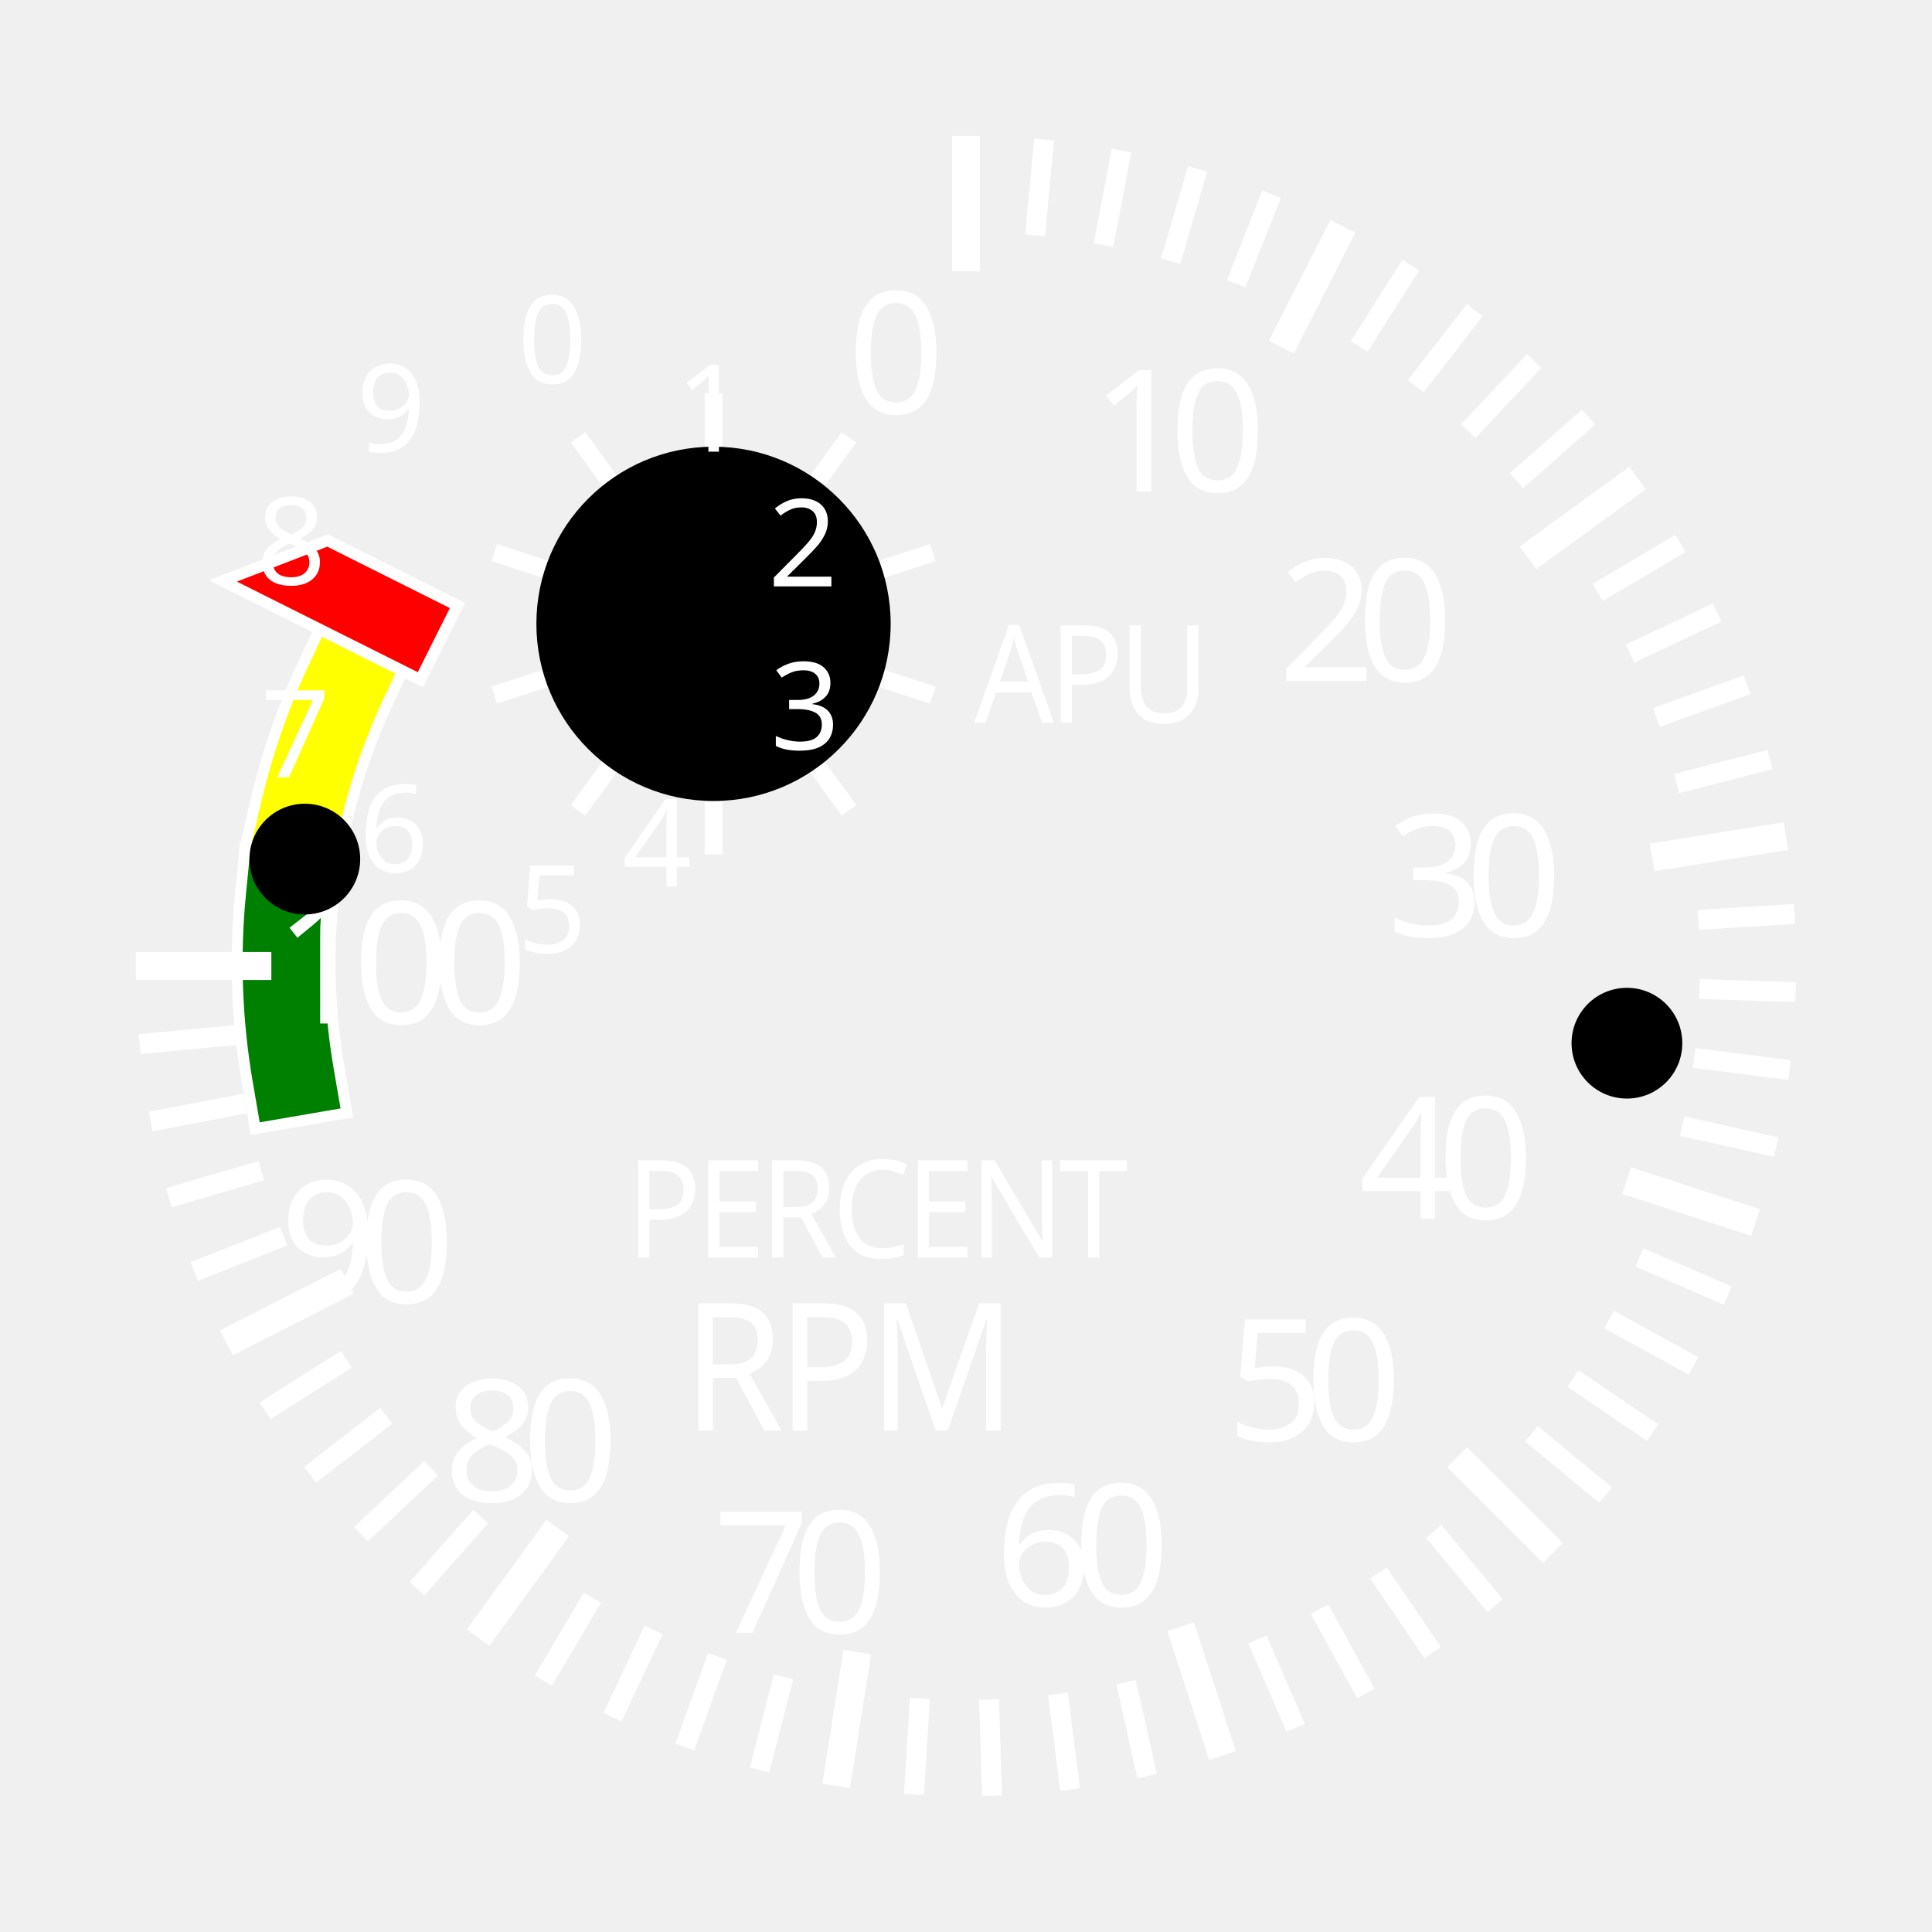
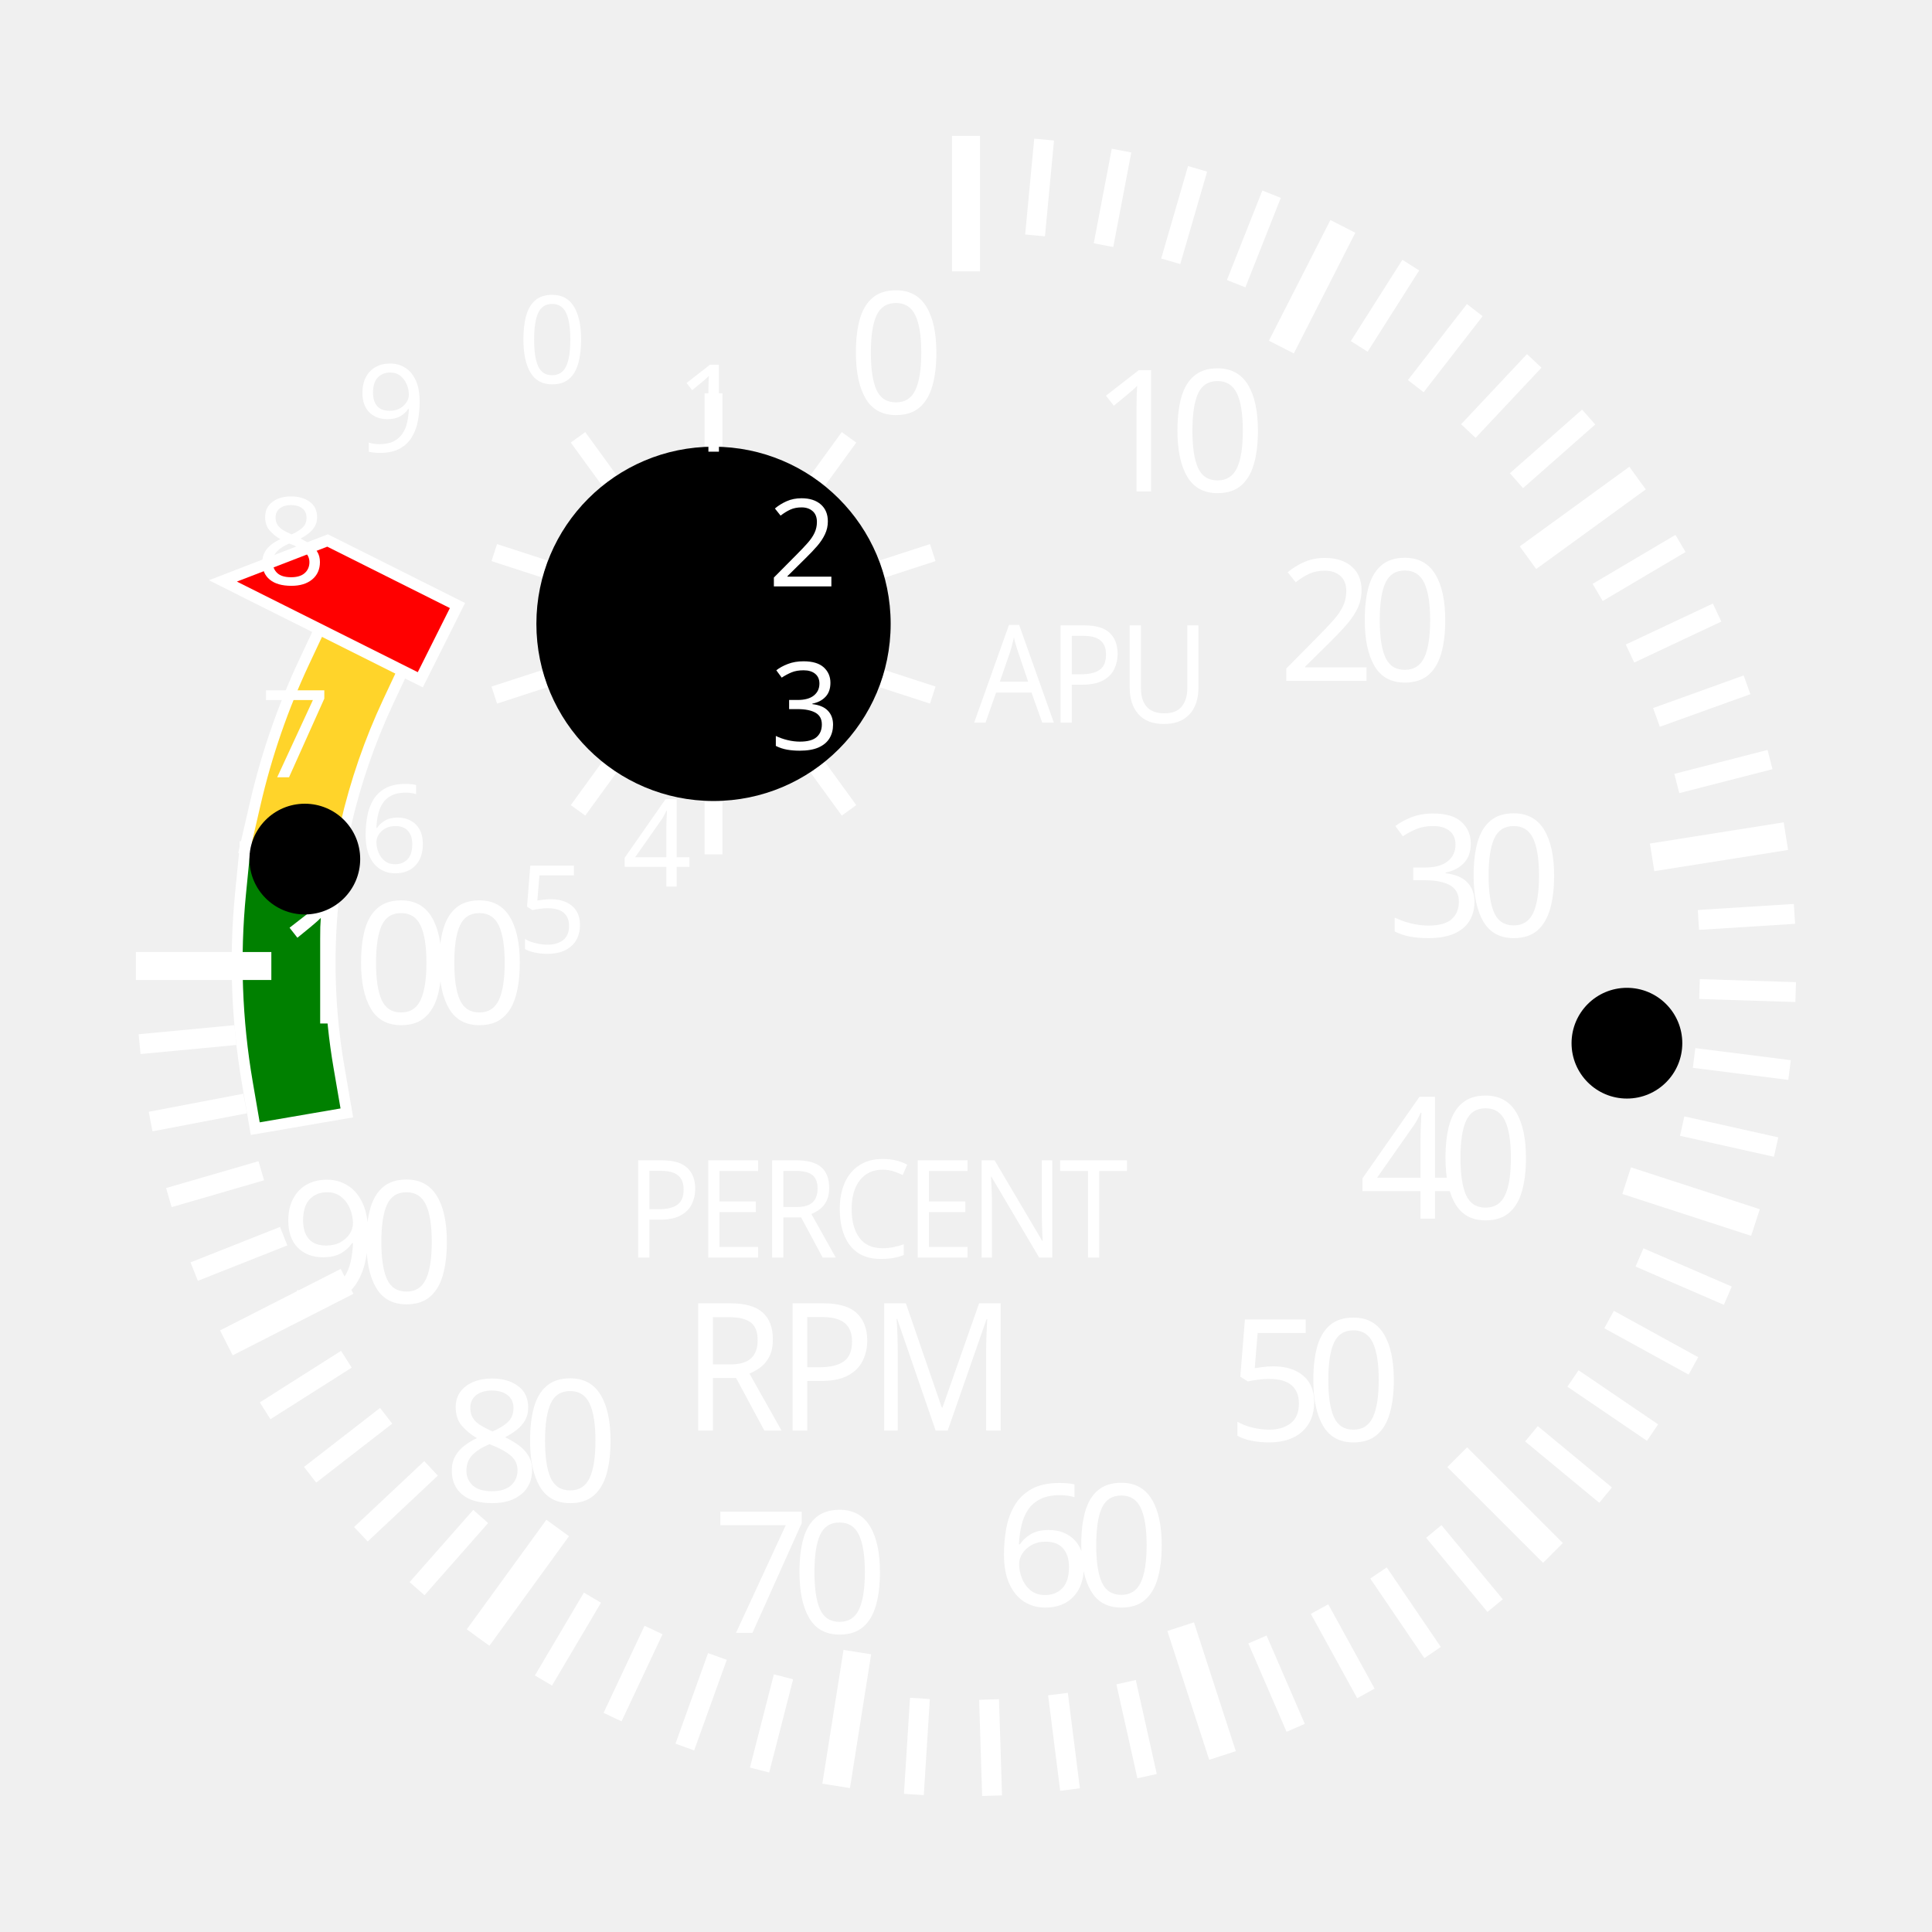
<svg xmlns="http://www.w3.org/2000/svg" width="512" height="512" viewBox="0 0 512 512" id="svg2" version="1.1">
  <defs id="defs4" />
  <g id="layer1" transform="translate(0,-540.3622)">
    <text xml:space="preserve" style="font-style:normal;font-weight:normal;font-size:40px;line-height:125%;font-family:sans-serif;letter-spacing:-5px;word-spacing:0px;fill:#000000;fill-opacity:1;stroke:none;stroke-width:1px;stroke-linecap:butt;stroke-linejoin:miter;stroke-opacity:1;" x="246.071" y="630.219" id="text4149">
      <tspan id="tspan4151" x="246.071" y="630.219" />
    </text>
    <g id="g4256">
-       <path style="color:#000000;font-style:normal;font-variant:normal;font-weight:normal;font-stretch:normal;font-size:medium;line-height:normal;font-family:sans-serif;text-indent:0;text-align:start;text-decoration:none;text-decoration-line:none;text-decoration-style:solid;text-decoration-color:#000000;letter-spacing:normal;word-spacing:normal;text-transform:none;direction:ltr;block-progression:tb;writing-mode:lr-tb;baseline-shift:baseline;text-anchor:start;white-space:normal;clip-rule:nonzero;display:inline;overflow:visible;visibility:visible;opacity:1;isolation:auto;mix-blend-mode:normal;color-interpolation:sRGB;color-interpolation-filters:linearRGB;solid-color:#000000;solid-opacity:1;fill:#ffff00;fill-opacity:1;fill-rule:nonzero;stroke:#ffffff;stroke-width:2.897;stroke-linecap:square;stroke-linejoin:miter;stroke-miterlimit:4;stroke-dasharray:none;stroke-dashoffset:0;stroke-opacity:1;color-rendering:auto;image-rendering:auto;shape-rendering:auto;text-rendering:auto;enable-background:accumulate" d="m 85.854,704.61 -5.23,11.149 c -5.643,12.03 -9.995,24.624 -12.981,37.572 l -2.765,12 23.999,5.532 2.765,-12 c 2.594,-11.25 6.374,-22.193 11.277,-32.646 l 5.23,-11.147 -22.296,-10.461 z" id="path4378" />
+       <path style="color:#000000;font-style:normal;font-variant:normal;font-weight:normal;font-stretch:normal;font-size:medium;line-height:normal;font-family:sans-serif;text-indent:0;text-align:start;text-decoration:none;text-decoration-line:none;text-decoration-style:solid;text-decoration-color:#000000;letter-spacing:normal;word-spacing:normal;text-transform:none;direction:ltr;block-progression:tb;writing-mode:lr-tb;baseline-shift:baseline;text-anchor:start;white-space:normal;clip-rule:nonzero;display:inline;overflow:visible;visibility:visible;opacity:1;isolation:auto;mix-blend-mode:normal;color-interpolation:sRGB;color-interpolation-filters:linearRGB;solid-color:#000000;solid-opacity:1;fill:#ffd42a;fill-opacity:1;fill-rule:nonzero;stroke:#ffffff;stroke-width:2.897;stroke-linecap:square;stroke-linejoin:miter;stroke-miterlimit:4;stroke-dasharray:none;stroke-dashoffset:0;stroke-opacity:1;color-rendering:auto;image-rendering:auto;shape-rendering:auto;text-rendering:auto;enable-background:accumulate" d="m 85.854,704.61 -5.23,11.149 c -5.643,12.03 -9.995,24.624 -12.981,37.572 l -2.765,12 23.999,5.532 2.765,-12 c 2.594,-11.25 6.374,-22.193 11.277,-32.646 l 5.23,-11.147 -22.296,-10.461 z" id="path4378" />
      <path style="color:#000000;font-style:normal;font-variant:normal;font-weight:normal;font-stretch:normal;font-size:medium;line-height:normal;font-family:sans-serif;text-indent:0;text-align:start;text-decoration:none;text-decoration-line:none;text-decoration-style:solid;text-decoration-color:#000000;letter-spacing:normal;word-spacing:normal;text-transform:none;direction:ltr;block-progression:tb;writing-mode:lr-tb;baseline-shift:baseline;text-anchor:start;white-space:normal;clip-rule:nonzero;display:inline;overflow:visible;visibility:visible;opacity:1;isolation:auto;mix-blend-mode:normal;color-interpolation:sRGB;color-interpolation-filters:linearRGB;solid-color:#000000;solid-opacity:1;fill:#008000;fill-opacity:1;fill-rule:nonzero;stroke:#ffffff;stroke-width:2.897;stroke-linecap:square;stroke-linejoin:miter;stroke-miterlimit:4;stroke-dasharray:none;stroke-dashoffset:0;stroke-opacity:1;color-rendering:auto;image-rendering:auto;shape-rendering:auto;text-rendering:auto;enable-background:accumulate" d="m 64.95,764.89 -1.205,12.256 c -1.645,16.734 -1.037,33.612 1.811,50.183 l 2.086,12.137 24.273,-4.172 -2.086,-12.136 c -2.474,-14.398 -3.003,-29.063 -1.573,-43.602 l 1.205,-12.256 -24.511,-2.411 z" id="path4363" />
      <path id="rect4380" d="m 86.809,683.594 34.428,17.24 -9.852,19.674 -52.311,-26.195 z" style="fill:#ff0000;stroke:#ffffff;stroke-width:3;stroke-linecap:square;stroke-linejoin:miter;stroke-miterlimit:4;stroke-dasharray:none;stroke-opacity:1" />
    </g>
    <text xml:space="preserve" style="font-style:normal;font-weight:normal;font-size:40px;line-height:125%;font-family:sans-serif;letter-spacing:-5px;word-spacing:0px;fill:#000000;fill-opacity:1;stroke:none;stroke-width:1px;stroke-linecap:butt;stroke-linejoin:miter;stroke-opacity:1" x="124.851" y="811.592" id="text4211">
      <tspan id="tspan4213" x="122.351" y="811.592" style="font-style:normal;font-variant:normal;font-weight:normal;font-stretch:normal;font-size:45px;font-family:Alata;-inkscape-font-specification:Alata;text-align:center;letter-spacing:-5px;word-spacing:0px;text-anchor:middle;fill:#ffffff">100</tspan>
    </text>
    <text id="text4215" y="885.572" x="115.891" style="font-style:normal;font-weight:normal;font-size:40px;line-height:125%;font-family:sans-serif;letter-spacing:-5px;word-spacing:0px;fill:#000000;fill-opacity:1;stroke:none;stroke-width:1px;stroke-linecap:butt;stroke-linejoin:miter;stroke-opacity:1" xml:space="preserve">
      <tspan style="font-style:normal;font-variant:normal;font-weight:normal;font-stretch:normal;font-size:45px;font-family:Alata;-inkscape-font-specification:Alata;text-align:center;letter-spacing:-5px;word-spacing:0px;text-anchor:middle;fill:#ffffff" y="885.572" x="113.391" id="tspan4217">90</tspan>
    </text>
    <text xml:space="preserve" style="font-style:normal;font-weight:normal;font-size:40px;line-height:125%;font-family:sans-serif;letter-spacing:-5px;word-spacing:0px;fill:#000000;fill-opacity:1;stroke:none;stroke-width:1px;stroke-linecap:butt;stroke-linejoin:miter;stroke-opacity:1" x="159.271" y="938.257" id="text4219">
      <tspan id="tspan4221" x="156.771" y="938.257" style="font-style:normal;font-variant:normal;font-weight:normal;font-stretch:normal;font-size:45px;font-family:Alata;-inkscape-font-specification:Alata;text-align:center;letter-spacing:-5px;word-spacing:0px;text-anchor:middle;fill:#ffffff">80</tspan>
    </text>
    <text id="text4223" y="973.095" x="230.664" style="font-style:normal;font-weight:normal;font-size:40px;line-height:125%;font-family:sans-serif;letter-spacing:-5px;word-spacing:0px;fill:#000000;fill-opacity:1;stroke:none;stroke-width:1px;stroke-linecap:butt;stroke-linejoin:miter;stroke-opacity:1" xml:space="preserve">
      <tspan style="font-style:normal;font-variant:normal;font-weight:normal;font-stretch:normal;font-size:45px;font-family:Alata;-inkscape-font-specification:Alata;text-align:center;letter-spacing:-5px;word-spacing:0px;text-anchor:middle;fill:#ffffff" y="973.095" x="228.164" id="tspan4225">70</tspan>
    </text>
    <text xml:space="preserve" style="font-style:normal;font-weight:normal;font-size:40px;line-height:125%;font-family:sans-serif;letter-spacing:-5px;word-spacing:0px;fill:#000000;fill-opacity:1;stroke:none;stroke-width:1px;stroke-linecap:butt;stroke-linejoin:miter;stroke-opacity:1" x="305.338" y="965.936" id="text4227">
      <tspan id="tspan4229" x="302.838" y="965.936" style="font-style:normal;font-variant:normal;font-weight:normal;font-stretch:normal;font-size:45px;font-family:Alata;-inkscape-font-specification:Alata;text-align:center;letter-spacing:-5px;word-spacing:0px;text-anchor:middle;fill:#ffffff">60</tspan>
    </text>
    <text id="text4231" y="922.161" x="366.847" style="font-style:normal;font-weight:normal;font-size:40px;line-height:125%;font-family:sans-serif;letter-spacing:-5px;word-spacing:0px;fill:#000000;fill-opacity:1;stroke:none;stroke-width:1px;stroke-linecap:butt;stroke-linejoin:miter;stroke-opacity:1" xml:space="preserve">
      <tspan style="font-style:normal;font-variant:normal;font-weight:normal;font-stretch:normal;font-size:45px;font-family:Alata;-inkscape-font-specification:Alata;text-align:center;letter-spacing:-5px;word-spacing:0px;text-anchor:middle;fill:#ffffff" y="922.161" x="364.347" id="tspan4233">50</tspan>
    </text>
    <text xml:space="preserve" style="font-style:normal;font-weight:normal;font-size:40px;line-height:125%;font-family:sans-serif;letter-spacing:-5px;word-spacing:0px;fill:#000000;fill-opacity:1;stroke:none;stroke-width:1px;stroke-linecap:butt;stroke-linejoin:miter;stroke-opacity:1" x="401.87" y="863.322" id="text4235">
      <tspan id="tspan4237" x="399.37" y="863.322" style="font-style:normal;font-variant:normal;font-weight:normal;font-stretch:normal;font-size:45px;font-family:Alata;-inkscape-font-specification:Alata;text-align:center;letter-spacing:-5px;word-spacing:0px;text-anchor:middle;fill:#ffffff">40</tspan>
    </text>
    <text id="text4239" y="788.522" x="409.325" style="font-style:normal;font-weight:normal;font-size:40px;line-height:125%;font-family:sans-serif;letter-spacing:-5px;word-spacing:0px;fill:#000000;fill-opacity:1;stroke:none;stroke-width:1px;stroke-linecap:butt;stroke-linejoin:miter;stroke-opacity:1" xml:space="preserve">
      <tspan style="font-style:normal;font-variant:normal;font-weight:normal;font-stretch:normal;font-size:45px;font-family:Alata;-inkscape-font-specification:Alata;text-align:center;letter-spacing:-5px;word-spacing:0px;text-anchor:middle;fill:#ffffff" y="788.522" x="406.825" id="tspan4241">30</tspan>
    </text>
    <text xml:space="preserve" style="font-style:normal;font-weight:normal;font-size:40px;line-height:125%;font-family:sans-serif;letter-spacing:-5px;word-spacing:0px;fill:#000000;fill-opacity:1;stroke:none;stroke-width:1px;stroke-linecap:butt;stroke-linejoin:miter;stroke-opacity:1" x="380.474" y="720.802" id="text4243">
      <tspan id="tspan4245" x="377.974" y="720.802" style="font-style:normal;font-variant:normal;font-weight:normal;font-stretch:normal;font-size:45px;font-family:Alata;-inkscape-font-specification:Alata;text-align:center;letter-spacing:-5px;word-spacing:0px;text-anchor:middle;fill:#ffffff">20</tspan>
    </text>
    <text id="text4247" y="670.598" x="330.835" style="font-style:normal;font-weight:normal;font-size:40px;line-height:125%;font-family:sans-serif;text-align:start;letter-spacing:-5px;word-spacing:0px;text-anchor:start;fill:#000000;fill-opacity:1;stroke:none;stroke-width:1px;stroke-linecap:butt;stroke-linejoin:miter;stroke-opacity:1" xml:space="preserve">
      <tspan style="font-style:normal;font-variant:normal;font-weight:normal;font-stretch:normal;font-size:45px;font-family:Alata;-inkscape-font-specification:Alata;text-align:center;letter-spacing:-5px;word-spacing:0px;text-anchor:middle;fill:#ffffff" y="670.598" x="328.335" id="tspan4249">10</tspan>
    </text>
    <text xml:space="preserve" style="font-style:normal;font-weight:normal;font-size:40px;line-height:125%;font-family:sans-serif;text-align:center;letter-spacing:-5px;word-spacing:0px;text-anchor:middle;fill:#000000;fill-opacity:1;stroke:none;stroke-width:1px;stroke-linecap:butt;stroke-linejoin:miter;stroke-opacity:1" x="255.989" y="649.915" id="text4251">
      <tspan id="tspan4253" x="253.489" y="649.915" style="font-style:normal;font-variant:normal;font-weight:normal;font-stretch:normal;font-size:45px;font-family:Alata;-inkscape-font-specification:Alata;text-align:center;letter-spacing:-5px;word-spacing:0px;text-anchor:middle;fill:#ffffff">0</tspan>
    </text>
    <g id="g4296" transform="matrix(1.17361,0,0,1.173614,-4.4237,-96.52652)">
      <g transform="translate(-38.36114,-18.81925)" id="g4445">
        <path id="rect4147-1" d="m 201.232,742.44 4.037,0 0,11.975 -4.037,0 z" style="fill:#ffffff;fill-opacity:1;stroke:none;stroke-width:8;stroke-linecap:butt;stroke-linejoin:round;stroke-miterlimit:4;stroke-dasharray:none;stroke-opacity:1" />
        <circle style="fill:#000000;fill-opacity:1;stroke:none;stroke-width:8;stroke-linecap:butt;stroke-linejoin:round;stroke-miterlimit:4;stroke-dasharray:none;stroke-opacity:1" id="path4386" cx="203.25" cy="702.362" r="40" />
        <path style="fill:#ffffff;fill-opacity:1;stroke:none;stroke-width:8;stroke-linecap:butt;stroke-linejoin:round;stroke-miterlimit:4;stroke-dasharray:none;stroke-opacity:1" d="m 178.058,733.598 3.266,2.373 -7.039,9.688 -3.266,-2.373 z" id="path4427" />
        <path id="path4429" d="m 164.507,712.825 1.248,3.839 -11.389,3.7 -1.248,-3.839 z" style="fill:#ffffff;fill-opacity:1;stroke:none;stroke-width:8;stroke-linecap:butt;stroke-linejoin:round;stroke-miterlimit:4;stroke-dasharray:none;stroke-opacity:1" />
        <path style="fill:#ffffff;fill-opacity:1;stroke:none;stroke-width:8;stroke-linecap:butt;stroke-linejoin:round;stroke-miterlimit:4;stroke-dasharray:none;stroke-opacity:1" d="m 165.755,688.053 -1.247,3.839 -11.389,-3.7 1.247,-3.839 z" id="path4431" />
        <path id="path4433" d="m 181.324,668.746 -3.266,2.373 -7.039,-9.688 3.266,-2.373 z" style="fill:#ffffff;fill-opacity:1;stroke:none;stroke-width:8;stroke-linecap:butt;stroke-linejoin:round;stroke-miterlimit:4;stroke-dasharray:none;stroke-opacity:1" />
        <path style="fill:#ffffff;fill-opacity:1;stroke:none;stroke-width:8;stroke-linecap:butt;stroke-linejoin:round;stroke-miterlimit:4;stroke-dasharray:none;stroke-opacity:1" d="m 205.269,662.278 -4.037,10e-6 10e-6,-11.975 4.037,-2e-5 z" id="path4435" />
        <path id="path4437" d="m 228.442,671.119 -3.266,-2.373 7.039,-9.688 3.266,2.373 z" style="fill:#ffffff;fill-opacity:1;stroke:none;stroke-width:8;stroke-linecap:butt;stroke-linejoin:round;stroke-miterlimit:4;stroke-dasharray:none;stroke-opacity:1" />
        <path style="fill:#ffffff;fill-opacity:1;stroke:none;stroke-width:8;stroke-linecap:butt;stroke-linejoin:round;stroke-miterlimit:4;stroke-dasharray:none;stroke-opacity:1" d="m 241.993,691.893 -1.248,-3.839 11.389,-3.7 1.248,3.839 z" id="path4439" />
        <path id="path4441" d="m 240.745,716.664 1.248,-3.839 11.389,3.7 -1.247,3.839 z" style="fill:#ffffff;fill-opacity:1;stroke:none;stroke-width:8;stroke-linecap:butt;stroke-linejoin:round;stroke-miterlimit:4;stroke-dasharray:none;stroke-opacity:1" />
        <path style="fill:#ffffff;fill-opacity:1;stroke:none;stroke-width:8;stroke-linecap:butt;stroke-linejoin:round;stroke-miterlimit:4;stroke-dasharray:none;stroke-opacity:1" d="m 225.176,735.971 3.266,-2.373 7.039,9.688 -3.266,2.373 z" id="path4443" />
      </g>
      <text xml:space="preserve" style="font-style:normal;font-weight:normal;font-size:40.002px;line-height:125%;font-family:sans-serif;letter-spacing:0px;word-spacing:0px;fill:#000000;fill-opacity:1;stroke:none;stroke-width:1px;stroke-linecap:butt;stroke-linejoin:miter;stroke-opacity:1" x="164.875" y="629.208" id="text4255" transform="scale(1.00004,0.9999601)">
        <tspan id="tspan4257" x="164.875" y="629.208" style="font-style:normal;font-variant:normal;font-weight:normal;font-stretch:normal;font-size:27.501px;font-family:Alata;-inkscape-font-specification:Alata;text-align:center;text-anchor:middle;fill:#ffffff">0</tspan>
      </text>
      <text transform="scale(1.000026,0.9999743)" id="text4259" y="644.684" x="200.606" style="font-style:normal;font-weight:normal;font-size:40.001px;line-height:125%;font-family:sans-serif;text-align:center;letter-spacing:0px;word-spacing:0px;text-anchor:middle;fill:#000000;fill-opacity:1;stroke:none;stroke-width:1px;stroke-linecap:butt;stroke-linejoin:miter;stroke-opacity:1" xml:space="preserve">
        <tspan style="font-style:normal;font-variant:normal;font-weight:normal;font-stretch:normal;font-size:27.5px;font-family:Alata;-inkscape-font-specification:Alata;text-align:center;text-anchor:middle;fill:#ffffff" y="644.684" x="200.606" id="tspan4261">1</tspan>
      </text>
      <text xml:space="preserve" style="font-style:normal;font-weight:normal;font-size:40.001px;line-height:125%;font-family:sans-serif;text-align:center;letter-spacing:0px;word-spacing:0px;text-anchor:middle;fill:#000000;fill-opacity:1;stroke:none;stroke-width:1px;stroke-linecap:butt;stroke-linejoin:miter;stroke-opacity:1" x="221.467" y="675.104" id="text4263" transform="scale(1.000026,0.9999743)">
        <tspan id="tspan4265" x="221.467" y="675.104" style="font-style:normal;font-variant:normal;font-weight:normal;font-stretch:normal;font-size:27.5px;font-family:Alata;-inkscape-font-specification:Alata;text-align:center;text-anchor:middle;fill:#ffffff">2</tspan>
      </text>
      <text transform="scale(1.000026,0.9999743)" id="text4267" y="711.919" x="221.986" style="font-style:normal;font-weight:normal;font-size:40.001px;line-height:125%;font-family:sans-serif;text-align:center;letter-spacing:0px;word-spacing:0px;text-anchor:middle;fill:#000000;fill-opacity:1;stroke:none;stroke-width:1px;stroke-linecap:butt;stroke-linejoin:miter;stroke-opacity:1" xml:space="preserve">
        <tspan style="font-style:normal;font-variant:normal;font-weight:normal;font-stretch:normal;font-size:27.5px;font-family:Alata;-inkscape-font-specification:Alata;text-align:center;text-anchor:middle;fill:#ffffff" y="711.919" x="221.986" id="tspan4269">3</tspan>
      </text>
      <text xml:space="preserve" style="font-style:normal;font-weight:normal;font-size:40.001px;line-height:125%;font-family:sans-serif;text-align:center;letter-spacing:0px;word-spacing:0px;text-anchor:middle;fill:#000000;fill-opacity:1;stroke:none;stroke-width:1px;stroke-linecap:butt;stroke-linejoin:miter;stroke-opacity:1" x="188.518" y="742.883" id="text4271" transform="scale(1.000026,0.9999743)">
        <tspan id="tspan4273" x="188.518" y="742.883" style="font-style:normal;font-variant:normal;font-weight:normal;font-stretch:normal;font-size:27.5px;font-family:Alata;-inkscape-font-specification:Alata;text-align:center;text-anchor:middle;fill:#ffffff">4</tspan>
      </text>
      <text transform="scale(1.000011,0.9999888)" id="text4275" y="757.779" x="164.839" style="font-style:normal;font-weight:normal;font-size:40px;line-height:125%;font-family:sans-serif;letter-spacing:0px;word-spacing:0px;fill:#000000;fill-opacity:1;stroke:none;stroke-width:1px;stroke-linecap:butt;stroke-linejoin:miter;stroke-opacity:1" xml:space="preserve">
        <tspan style="font-style:normal;font-variant:normal;font-weight:normal;font-stretch:normal;font-size:27.5px;font-family:Alata;-inkscape-font-specification:Alata;text-align:center;text-anchor:middle;fill:#ffffff" y="757.779" x="164.839" id="tspan4277">5</tspan>
      </text>
      <text xml:space="preserve" style="font-style:normal;font-weight:normal;font-size:40.001px;line-height:125%;font-family:sans-serif;text-align:center;letter-spacing:0px;word-spacing:0px;text-anchor:middle;fill:#000000;fill-opacity:1;stroke:none;stroke-width:1px;stroke-linecap:butt;stroke-linejoin:miter;stroke-opacity:1" x="129.081" y="739.61" id="text4279" transform="scale(1.000025,0.9999747)">
        <tspan id="tspan4281" x="129.081" y="739.61" style="font-style:normal;font-variant:normal;font-weight:normal;font-stretch:normal;font-size:27.5px;font-family:Alata;-inkscape-font-specification:Alata;text-align:center;text-anchor:middle;fill:#ffffff">6</tspan>
      </text>
      <text transform="scale(1.000025,0.9999747)" id="text4283" y="718.206" x="106.893" style="font-style:normal;font-weight:normal;font-size:40.001px;line-height:125%;font-family:sans-serif;text-align:center;letter-spacing:0px;word-spacing:0px;text-anchor:middle;fill:#000000;fill-opacity:1;stroke:none;stroke-width:1px;stroke-linecap:butt;stroke-linejoin:miter;stroke-opacity:1" xml:space="preserve">
        <tspan style="font-style:normal;font-variant:normal;font-weight:normal;font-stretch:normal;font-size:27.5px;font-family:Alata;-inkscape-font-specification:Alata;text-align:center;text-anchor:middle;fill:#ffffff" y="718.206" x="106.893" id="tspan4285">7</tspan>
      </text>
      <text xml:space="preserve" style="font-style:normal;font-weight:normal;font-size:40.001px;line-height:125%;font-family:sans-serif;text-align:center;letter-spacing:0px;word-spacing:0px;text-anchor:middle;fill:#000000;fill-opacity:1;stroke:none;stroke-width:1px;stroke-linecap:butt;stroke-linejoin:miter;stroke-opacity:1" x="105.918" y="674.691" id="text4287" transform="scale(1.000025,0.9999747)">
        <tspan id="tspan4289" x="105.918" y="674.691" style="font-style:normal;font-variant:normal;font-weight:normal;font-stretch:normal;font-size:27.5px;font-family:Alata;-inkscape-font-specification:Alata;text-align:center;text-anchor:middle;fill:#ffffff">8</tspan>
      </text>
      <text transform="scale(1.000025,0.9999747)" id="text4291" y="644.684" x="128.497" style="font-style:normal;font-weight:normal;font-size:40.001px;line-height:125%;font-family:sans-serif;text-align:center;letter-spacing:0px;word-spacing:0px;text-anchor:middle;fill:#000000;fill-opacity:1;stroke:none;stroke-width:1px;stroke-linecap:butt;stroke-linejoin:miter;stroke-opacity:1" xml:space="preserve">
        <tspan style="font-style:normal;font-variant:normal;font-weight:normal;font-stretch:normal;font-size:27.5px;font-family:Alata;-inkscape-font-specification:Alata;text-align:center;text-anchor:middle;fill:#ffffff" y="644.684" x="128.497" id="tspan4293">9</tspan>
      </text>
    </g>
    <g id="g4255" transform="matrix(1.161436,0,0,1.16144,-34.05985,-127.9784)">
      <text transform="scale(0.9574495,1.044442)" xml:space="preserve" style="font-style:normal;font-weight:normal;font-size:26.457px;line-height:125%;font-family:sans-serif;letter-spacing:-1.317px;word-spacing:0px;fill:#000000;fill-opacity:1;stroke:none;stroke-width:1px;stroke-linecap:butt;stroke-linejoin:miter;stroke-opacity:1" x="260.461" y="825.698" id="text4353">
        <tspan id="tspan4355" x="259.803" y="825.698" style="font-style:normal;font-variant:normal;font-weight:normal;font-stretch:normal;font-size:29.764px;font-family:Alata;-inkscape-font-specification:Alata;text-align:center;letter-spacing:-1.317px;text-anchor:middle;fill:#ffffff">PERCENT</tspan>
      </text>
    </g>
    <circle r="14.674" cy="768.028" cx="80.781" id="circle4260" style="fill:#000000;fill-opacity:1;stroke:none;stroke-width:2.5;stroke-linecap:square;stroke-miterlimit:4;stroke-dasharray:none;stroke-opacity:1" />
    <g id="g4342">
      <path id="rect4147" d="m 252.294,576.38 7.411,0 0,35.893 -7.411,0 z" style="fill:#ffffff;fill-opacity:1;stroke:none;stroke-width:8;stroke-linecap:butt;stroke-linejoin:round;stroke-miterlimit:4;stroke-dasharray:none;stroke-opacity:1" />
      <path style="fill:#ffffff;fill-opacity:1;stroke:none;stroke-width:8;stroke-linecap:butt;stroke-linejoin:round;stroke-miterlimit:4;stroke-dasharray:none;stroke-opacity:1" d="m 274.081,577.109 5.243,0.496 -2.4,25.39 -5.243,-0.496 z" id="path4180" />
      <path id="path4182" d="m 294.634,579.783 5.173,0.987 -4.779,25.051 -5.173,-0.987 z" style="fill:#ffffff;fill-opacity:1;stroke:none;stroke-width:8;stroke-linecap:butt;stroke-linejoin:round;stroke-miterlimit:4;stroke-dasharray:none;stroke-opacity:1" />
      <path style="fill:#ffffff;fill-opacity:1;stroke:none;stroke-width:8;stroke-linecap:butt;stroke-linejoin:round;stroke-miterlimit:4;stroke-dasharray:none;stroke-opacity:1" d="m 314.844,584.38 5.057,1.469 -7.115,24.49 -5.057,-1.469 z" id="path4184" />
      <path id="path4186" d="m 334.532,590.859 4.896,1.939 -9.388,23.712 -4.896,-1.939 z" style="fill:#ffffff;fill-opacity:1;stroke:none;stroke-width:8;stroke-linecap:butt;stroke-linejoin:round;stroke-miterlimit:4;stroke-dasharray:none;stroke-opacity:1" />
      <path style="fill:#ffffff;fill-opacity:1;stroke:none;stroke-width:8;stroke-linecap:butt;stroke-linejoin:round;stroke-miterlimit:4;stroke-dasharray:none;stroke-opacity:1" d="m 352.569,598.675 6.603,3.365 -16.295,31.981 -6.603,-3.365 z" id="path4188" />
      <path id="path4190" d="m 371.649,609.215 4.446,2.822 -13.665,21.533 -4.446,-2.822 z" style="fill:#ffffff;fill-opacity:1;stroke:none;stroke-width:8;stroke-linecap:butt;stroke-linejoin:round;stroke-miterlimit:4;stroke-dasharray:none;stroke-opacity:1" />
      <path style="fill:#ffffff;fill-opacity:1;stroke:none;stroke-width:8;stroke-linecap:butt;stroke-linejoin:round;stroke-miterlimit:4;stroke-dasharray:none;stroke-opacity:1" d="m 388.748,620.929 4.161,3.228 -15.631,20.151 -4.161,-3.228 z" id="path4192" />
      <path id="path4194" d="m 404.669,634.2 3.839,3.605 -17.458,18.591 -3.839,-3.605 z" style="fill:#ffffff;fill-opacity:1;stroke:none;stroke-width:8;stroke-linecap:butt;stroke-linejoin:round;stroke-miterlimit:4;stroke-dasharray:none;stroke-opacity:1" />
      <path style="fill:#ffffff;fill-opacity:1;stroke:none;stroke-width:8;stroke-linecap:butt;stroke-linejoin:round;stroke-miterlimit:4;stroke-dasharray:none;stroke-opacity:1" d="m 419.269,648.91 3.482,3.95 -19.13,16.865 -3.482,-3.95 z" id="path4196" />
      <path id="path4198" d="m 431.792,664.063 4.356,5.996 -29.038,21.097 -4.356,-5.996 z" style="fill:#ffffff;fill-opacity:1;stroke:none;stroke-width:8;stroke-linecap:butt;stroke-linejoin:round;stroke-miterlimit:4;stroke-dasharray:none;stroke-opacity:1" />
      <path style="fill:#ffffff;fill-opacity:1;stroke:none;stroke-width:8;stroke-linecap:butt;stroke-linejoin:round;stroke-miterlimit:4;stroke-dasharray:none;stroke-opacity:1" d="m 444.008,682.116 2.681,4.533 -21.951,12.982 -2.681,-4.533 z" id="path4200" />
      <path id="path4202" d="m 453.925,700.316 2.242,4.765 -23.076,10.859 -2.242,-4.765 z" style="fill:#ffffff;fill-opacity:1;stroke:none;stroke-width:8;stroke-linecap:butt;stroke-linejoin:round;stroke-miterlimit:4;stroke-dasharray:none;stroke-opacity:1" />
      <path style="fill:#ffffff;fill-opacity:1;stroke:none;stroke-width:8;stroke-linecap:butt;stroke-linejoin:round;stroke-miterlimit:4;stroke-dasharray:none;stroke-opacity:1" d="m 462.086,719.369 1.784,4.955 -23.995,8.639 -1.784,-4.955 z" id="path4204" />
      <path id="path4206" d="m 468.417,739.104 1.31,5.101 -24.702,6.342 -1.31,-5.101 z" style="fill:#ffffff;fill-opacity:1;stroke:none;stroke-width:8;stroke-linecap:butt;stroke-linejoin:round;stroke-miterlimit:4;stroke-dasharray:none;stroke-opacity:1" />
      <path style="fill:#ffffff;fill-opacity:1;stroke:none;stroke-width:8;stroke-linecap:butt;stroke-linejoin:round;stroke-miterlimit:4;stroke-dasharray:none;stroke-opacity:1" d="m 472.696,758.291 1.159,7.32 -35.451,5.615 -1.159,-7.32 z" id="path4208" />
      <path id="path4210" d="m 475.384,779.923 0.331,5.256 -25.452,1.601 -0.331,-5.256 z" style="fill:#ffffff;fill-opacity:1;stroke:none;stroke-width:8;stroke-linecap:butt;stroke-linejoin:round;stroke-miterlimit:4;stroke-dasharray:none;stroke-opacity:1" />
      <path style="fill:#ffffff;fill-opacity:1;stroke:none;stroke-width:8;stroke-linecap:butt;stroke-linejoin:round;stroke-miterlimit:4;stroke-dasharray:none;stroke-opacity:1" d="m 475.957,800.641 -0.165,5.263 -25.49,-0.801 0.165,-5.263 z" id="path4212" />
      <path id="path4214" d="m 474.579,821.321 -0.66,5.224 -25.302,-3.196 0.66,-5.224 z" style="fill:#ffffff;fill-opacity:1;stroke:none;stroke-width:8;stroke-linecap:butt;stroke-linejoin:round;stroke-miterlimit:4;stroke-dasharray:none;stroke-opacity:1" />
      <path style="fill:#ffffff;fill-opacity:1;stroke:none;stroke-width:8;stroke-linecap:butt;stroke-linejoin:round;stroke-miterlimit:4;stroke-dasharray:none;stroke-opacity:1" d="m 471.26,841.78 -1.149,5.139 -24.889,-5.563 1.149,-5.139 z" id="path4216" />
      <path style="fill:#ffffff;fill-opacity:1;stroke:none;stroke-width:8;stroke-linecap:butt;stroke-linejoin:round;stroke-miterlimit:4;stroke-dasharray:none;stroke-opacity:1" d="m 458.936,881.313 -2.091,4.833 -23.405,-10.128 2.091,-4.833 z" id="path4220" />
      <path id="path4222" d="m 450.042,900.033 -2.537,4.615 -22.348,-12.286 2.537,-4.615 z" style="fill:#ffffff;fill-opacity:1;stroke:none;stroke-width:8;stroke-linecap:butt;stroke-linejoin:round;stroke-miterlimit:4;stroke-dasharray:none;stroke-opacity:1" />
      <path style="fill:#ffffff;fill-opacity:1;stroke:none;stroke-width:8;stroke-linecap:butt;stroke-linejoin:round;stroke-miterlimit:4;stroke-dasharray:none;stroke-opacity:1" d="m 439.424,917.834 -2.96,4.355 -21.093,-14.335 2.96,-4.355 z" id="path4224" />
      <path id="path4226" d="m 427.179,934.556 -3.357,4.058 -19.65,-16.256 3.357,-4.058 z" style="fill:#ffffff;fill-opacity:1;stroke:none;stroke-width:8;stroke-linecap:butt;stroke-linejoin:round;stroke-miterlimit:4;stroke-dasharray:none;stroke-opacity:1" />
      <path style="fill:#ffffff;fill-opacity:1;stroke:none;stroke-width:8;stroke-linecap:butt;stroke-linejoin:round;stroke-miterlimit:4;stroke-dasharray:none;stroke-opacity:1" d="m 414.172,949.295 -5.24,5.24 -25.38,-25.38 5.24,-5.24 z" id="path4228" />
      <path id="path4230" d="m 398.252,964.185 -4.058,3.357 -16.256,-19.65 4.058,-3.357 z" style="fill:#ffffff;fill-opacity:1;stroke:none;stroke-width:8;stroke-linecap:butt;stroke-linejoin:round;stroke-miterlimit:4;stroke-dasharray:none;stroke-opacity:1" />
      <path style="fill:#ffffff;fill-opacity:1;stroke:none;stroke-width:8;stroke-linecap:butt;stroke-linejoin:round;stroke-miterlimit:4;stroke-dasharray:none;stroke-opacity:1" d="m 381.827,976.827 -4.355,2.96 -14.335,-21.093 4.355,-2.96 z" id="path4232" />
      <path id="path4234" d="m 364.286,987.867 -4.615,2.537 -12.286,-22.348 4.615,-2.537 z" style="fill:#ffffff;fill-opacity:1;stroke:none;stroke-width:8;stroke-linecap:butt;stroke-linejoin:round;stroke-miterlimit:4;stroke-dasharray:none;stroke-opacity:1" />
      <path style="fill:#ffffff;fill-opacity:1;stroke:none;stroke-width:8;stroke-linecap:butt;stroke-linejoin:round;stroke-miterlimit:4;stroke-dasharray:none;stroke-opacity:1" d="m 345.784,997.208 -4.833,2.091 -10.128,-23.405 4.833,-2.091 z" id="path4236" />
      <path id="path4238" d="m 327.503,1004.435 -7.048,2.29 -11.091,-34.136 7.048,-2.29 z" style="fill:#ffffff;fill-opacity:1;stroke:none;stroke-width:8;stroke-linecap:butt;stroke-linejoin:round;stroke-miterlimit:4;stroke-dasharray:none;stroke-opacity:1" />
      <path style="fill:#ffffff;fill-opacity:1;stroke:none;stroke-width:8;stroke-linecap:butt;stroke-linejoin:round;stroke-miterlimit:4;stroke-dasharray:none;stroke-opacity:1" d="m 306.558,1010.475 -5.139,1.149 -5.563,-24.889 5.139,-1.149 z" id="path4240" />
      <path id="path4242" d="m 286.184,1014.282 -5.224,0.66 -3.196,-25.302 5.224,-0.66 z" style="fill:#ffffff;fill-opacity:1;stroke:none;stroke-width:8;stroke-linecap:butt;stroke-linejoin:round;stroke-miterlimit:4;stroke-dasharray:none;stroke-opacity:1" />
      <path style="fill:#ffffff;fill-opacity:1;stroke:none;stroke-width:8;stroke-linecap:butt;stroke-linejoin:round;stroke-miterlimit:4;stroke-dasharray:none;stroke-opacity:1" d="m 265.543,1016.155 -5.263,0.165 -0.801,-25.49 5.263,-0.165 z" id="path4244" />
      <path id="path4246" d="m 244.816,1016.078 -5.256,-0.331 1.601,-25.453 5.256,0.331 z" style="fill:#ffffff;fill-opacity:1;stroke:none;stroke-width:8;stroke-linecap:butt;stroke-linejoin:round;stroke-miterlimit:4;stroke-dasharray:none;stroke-opacity:1" />
      <path style="fill:#ffffff;fill-opacity:1;stroke:none;stroke-width:8;stroke-linecap:butt;stroke-linejoin:round;stroke-miterlimit:4;stroke-dasharray:none;stroke-opacity:1" d="m 225.247,1014.218 -7.32,-1.159 5.615,-35.451 7.32,1.159 z" id="path4248" />
      <path id="path4250" d="m 203.843,1010.091 -5.101,-1.31 6.342,-24.702 5.101,1.31 z" style="fill:#ffffff;fill-opacity:1;stroke:none;stroke-width:8;stroke-linecap:butt;stroke-linejoin:round;stroke-miterlimit:4;stroke-dasharray:none;stroke-opacity:1" />
      <path style="fill:#ffffff;fill-opacity:1;stroke:none;stroke-width:8;stroke-linecap:butt;stroke-linejoin:round;stroke-miterlimit:4;stroke-dasharray:none;stroke-opacity:1" d="m 183.961,1004.234 -4.955,-1.784 8.639,-23.995 4.955,1.784 z" id="path4252" />
      <path id="path4254" d="m 164.719,996.532 -4.765,-2.242 10.859,-23.076 4.765,2.242 z" style="fill:#ffffff;fill-opacity:1;stroke:none;stroke-width:8;stroke-linecap:butt;stroke-linejoin:round;stroke-miterlimit:4;stroke-dasharray:none;stroke-opacity:1" />
      <path style="fill:#ffffff;fill-opacity:1;stroke:none;stroke-width:8;stroke-linecap:butt;stroke-linejoin:round;stroke-miterlimit:4;stroke-dasharray:none;stroke-opacity:1" d="m 146.287,987.053 -4.533,-2.681 12.982,-21.951 4.533,2.681 z" id="path4256" />
      <path id="path4258" d="m 129.695,976.512 -5.996,-4.356 21.097,-29.038 5.996,4.356 z" style="fill:#ffffff;fill-opacity:1;stroke:none;stroke-width:8;stroke-linecap:butt;stroke-linejoin:round;stroke-miterlimit:4;stroke-dasharray:none;stroke-opacity:1" />
      <path style="fill:#ffffff;fill-opacity:1;stroke:none;stroke-width:8;stroke-linecap:butt;stroke-linejoin:round;stroke-miterlimit:4;stroke-dasharray:none;stroke-opacity:1" d="m 112.498,963.117 -3.95,-3.482 16.865,-19.13 3.95,3.482 z" id="path4260" />
      <path id="path4262" d="m 97.442,948.872 -3.605,-3.839 18.591,-17.458 3.605,3.839 z" style="fill:#ffffff;fill-opacity:1;stroke:none;stroke-width:8;stroke-linecap:butt;stroke-linejoin:round;stroke-miterlimit:4;stroke-dasharray:none;stroke-opacity:1" />
      <path style="fill:#ffffff;fill-opacity:1;stroke:none;stroke-width:8;stroke-linecap:butt;stroke-linejoin:round;stroke-miterlimit:4;stroke-dasharray:none;stroke-opacity:1" d="m 83.794,933.274 -3.228,-4.161 20.151,-15.631 3.228,4.161 z" id="path4264" />
      <path id="path4266" d="m 71.674,916.461 -2.822,-4.446 21.533,-13.665 2.822,4.446 z" style="fill:#ffffff;fill-opacity:1;stroke:none;stroke-width:8;stroke-linecap:butt;stroke-linejoin:round;stroke-miterlimit:4;stroke-dasharray:none;stroke-opacity:1" />
      <path style="fill:#ffffff;fill-opacity:1;stroke:none;stroke-width:8;stroke-linecap:butt;stroke-linejoin:round;stroke-miterlimit:4;stroke-dasharray:none;stroke-opacity:1" d="m 61.675,899.536 -3.365,-6.603 31.981,-16.295 3.365,6.603 z" id="path4268" />
      <path id="path4270" d="m 52.434,879.793 -1.939,-4.896 23.712,-9.388 1.939,4.896 z" style="fill:#ffffff;fill-opacity:1;stroke:none;stroke-width:8;stroke-linecap:butt;stroke-linejoin:round;stroke-miterlimit:4;stroke-dasharray:none;stroke-opacity:1" />
      <path style="fill:#ffffff;fill-opacity:1;stroke:none;stroke-width:8;stroke-linecap:butt;stroke-linejoin:round;stroke-miterlimit:4;stroke-dasharray:none;stroke-opacity:1" d="m 45.486,860.266 -1.469,-5.057 24.49,-7.115 1.469,5.057 z" id="path4272" />
      <path id="path4274" d="m 40.407,840.172 -0.987,-5.173 25.051,-4.779 0.987,5.173 z" style="fill:#ffffff;fill-opacity:1;stroke:none;stroke-width:8;stroke-linecap:butt;stroke-linejoin:round;stroke-miterlimit:4;stroke-dasharray:none;stroke-opacity:1" />
      <path id="path4278" d="m 36.016,800.069 -3.6e-5,-7.411 35.893,0 -1.4e-5,7.411 z" style="fill:#ffffff;fill-opacity:1;stroke:none;stroke-width:8;stroke-linecap:butt;stroke-linejoin:round;stroke-miterlimit:4;stroke-dasharray:none;stroke-opacity:1" />
      <path style="fill:#ffffff;fill-opacity:1;stroke:none;stroke-width:8;stroke-linecap:butt;stroke-linejoin:round;stroke-miterlimit:4;stroke-dasharray:none;stroke-opacity:1" d="m 37.241,819.689 -0.496,-5.243 25.39,-2.4 0.496,5.243 z" id="path4351" />
      <path id="path4320" d="m 466.362,860.818 -2.29,7.048 -34.136,-11.092 2.29,-7.048 z" style="fill:#ffffff;fill-opacity:1;stroke:none;stroke-width:8;stroke-linecap:butt;stroke-linejoin:round;stroke-miterlimit:4;stroke-dasharray:none;stroke-opacity:1" />
    </g>
    <g transform="matrix(1.161436,0,0,1.16144,-34.05985,-86.25938)" id="g4330">
      <text id="text4332" y="829.089" x="260.241" style="font-style:normal;font-weight:normal;font-size:34.605px;line-height:125%;font-family:sans-serif;letter-spacing:-1.722px;word-spacing:0px;fill:#000000;fill-opacity:1;stroke:none;stroke-width:1px;stroke-linecap:butt;stroke-linejoin:miter;stroke-opacity:1" xml:space="preserve" transform="scale(0.9574495,1.044442)">
        <tspan style="font-style:normal;font-variant:normal;font-weight:normal;font-stretch:normal;font-size:38.93px;font-family:Alata;-inkscape-font-specification:Alata;text-align:center;letter-spacing:-1.722px;text-anchor:middle;fill:#ffffff" y="829.089" x="259.38" id="tspan4334">RPM</tspan>
      </text>
    </g>
    <g transform="matrix(1.161436,0,0,1.16144,2.709707,-206.1137)" id="g4336">
      <text id="text4338" y="773.236" x="278.584" style="font-style:normal;font-weight:normal;font-size:26.457px;line-height:125%;font-family:sans-serif;letter-spacing:-1.317px;word-spacing:0px;fill:#000000;fill-opacity:1;stroke:none;stroke-width:1px;stroke-linecap:butt;stroke-linejoin:miter;stroke-opacity:1" xml:space="preserve" transform="scale(0.9574495,1.044442)">
        <tspan style="font-style:normal;font-variant:normal;font-weight:normal;font-stretch:normal;font-size:29.764px;font-family:Alata;-inkscape-font-specification:Alata;text-align:center;letter-spacing:-1.317px;text-anchor:middle;fill:#ffffff" y="773.236" x="277.926" id="tspan4340">APU</tspan>
      </text>
    </g>
    <circle style="fill:#000000;fill-opacity:1;stroke:none;stroke-width:2.5;stroke-linecap:square;stroke-miterlimit:4;stroke-dasharray:none;stroke-opacity:1" id="circle4397" cx="431.152" cy="816.818" r="14.674" />
  </g>
</svg>
